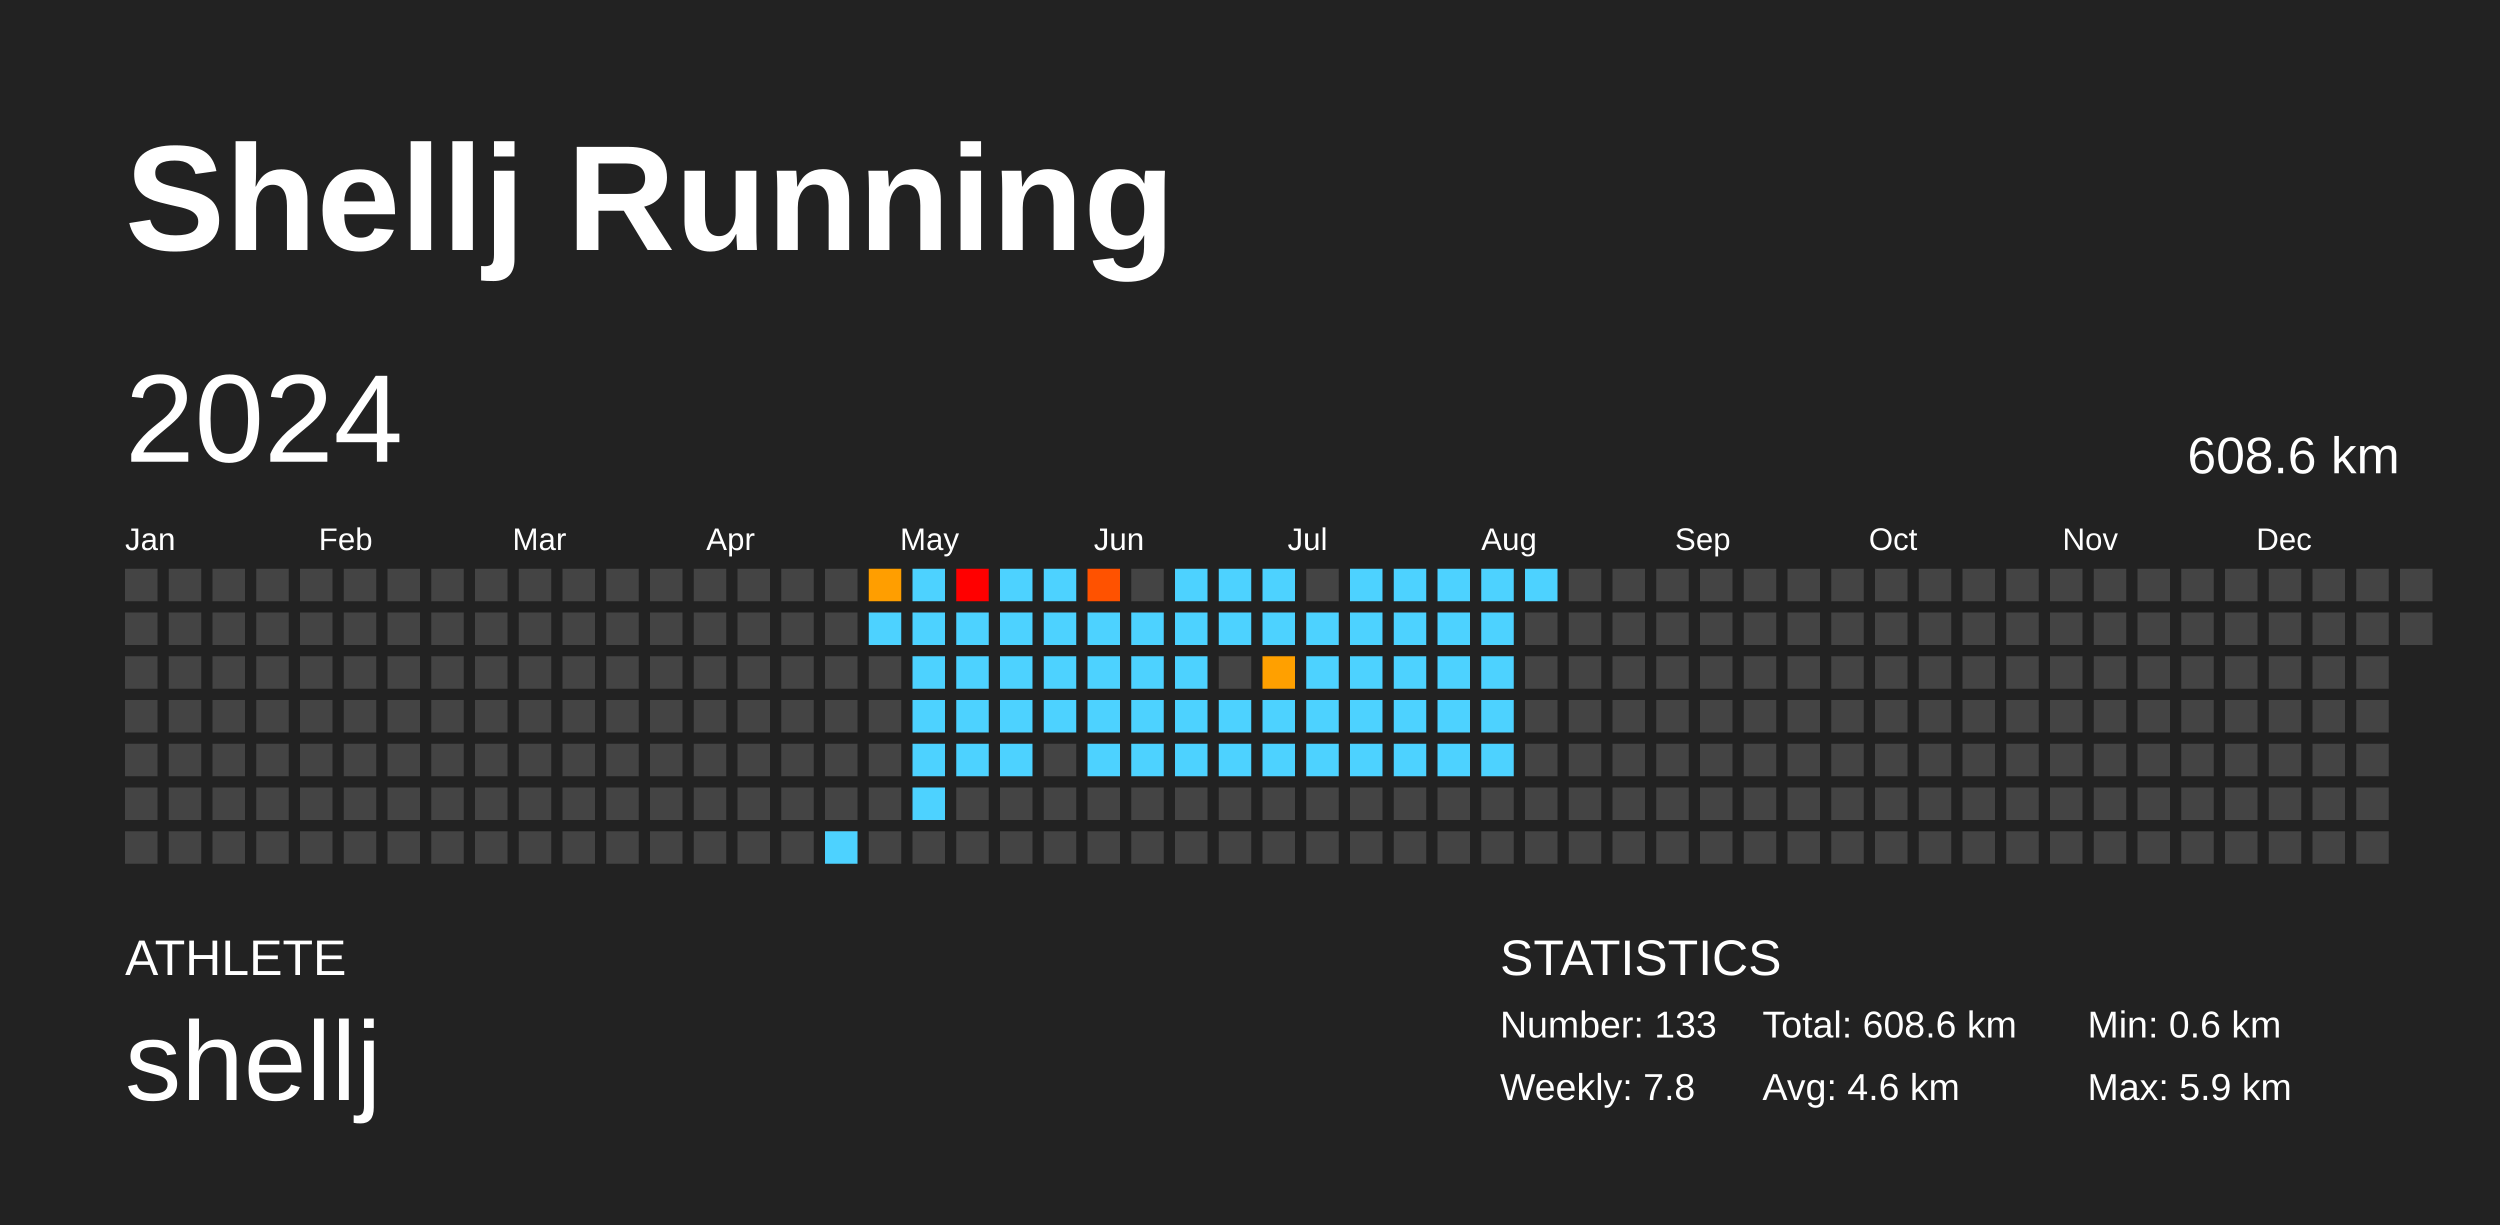
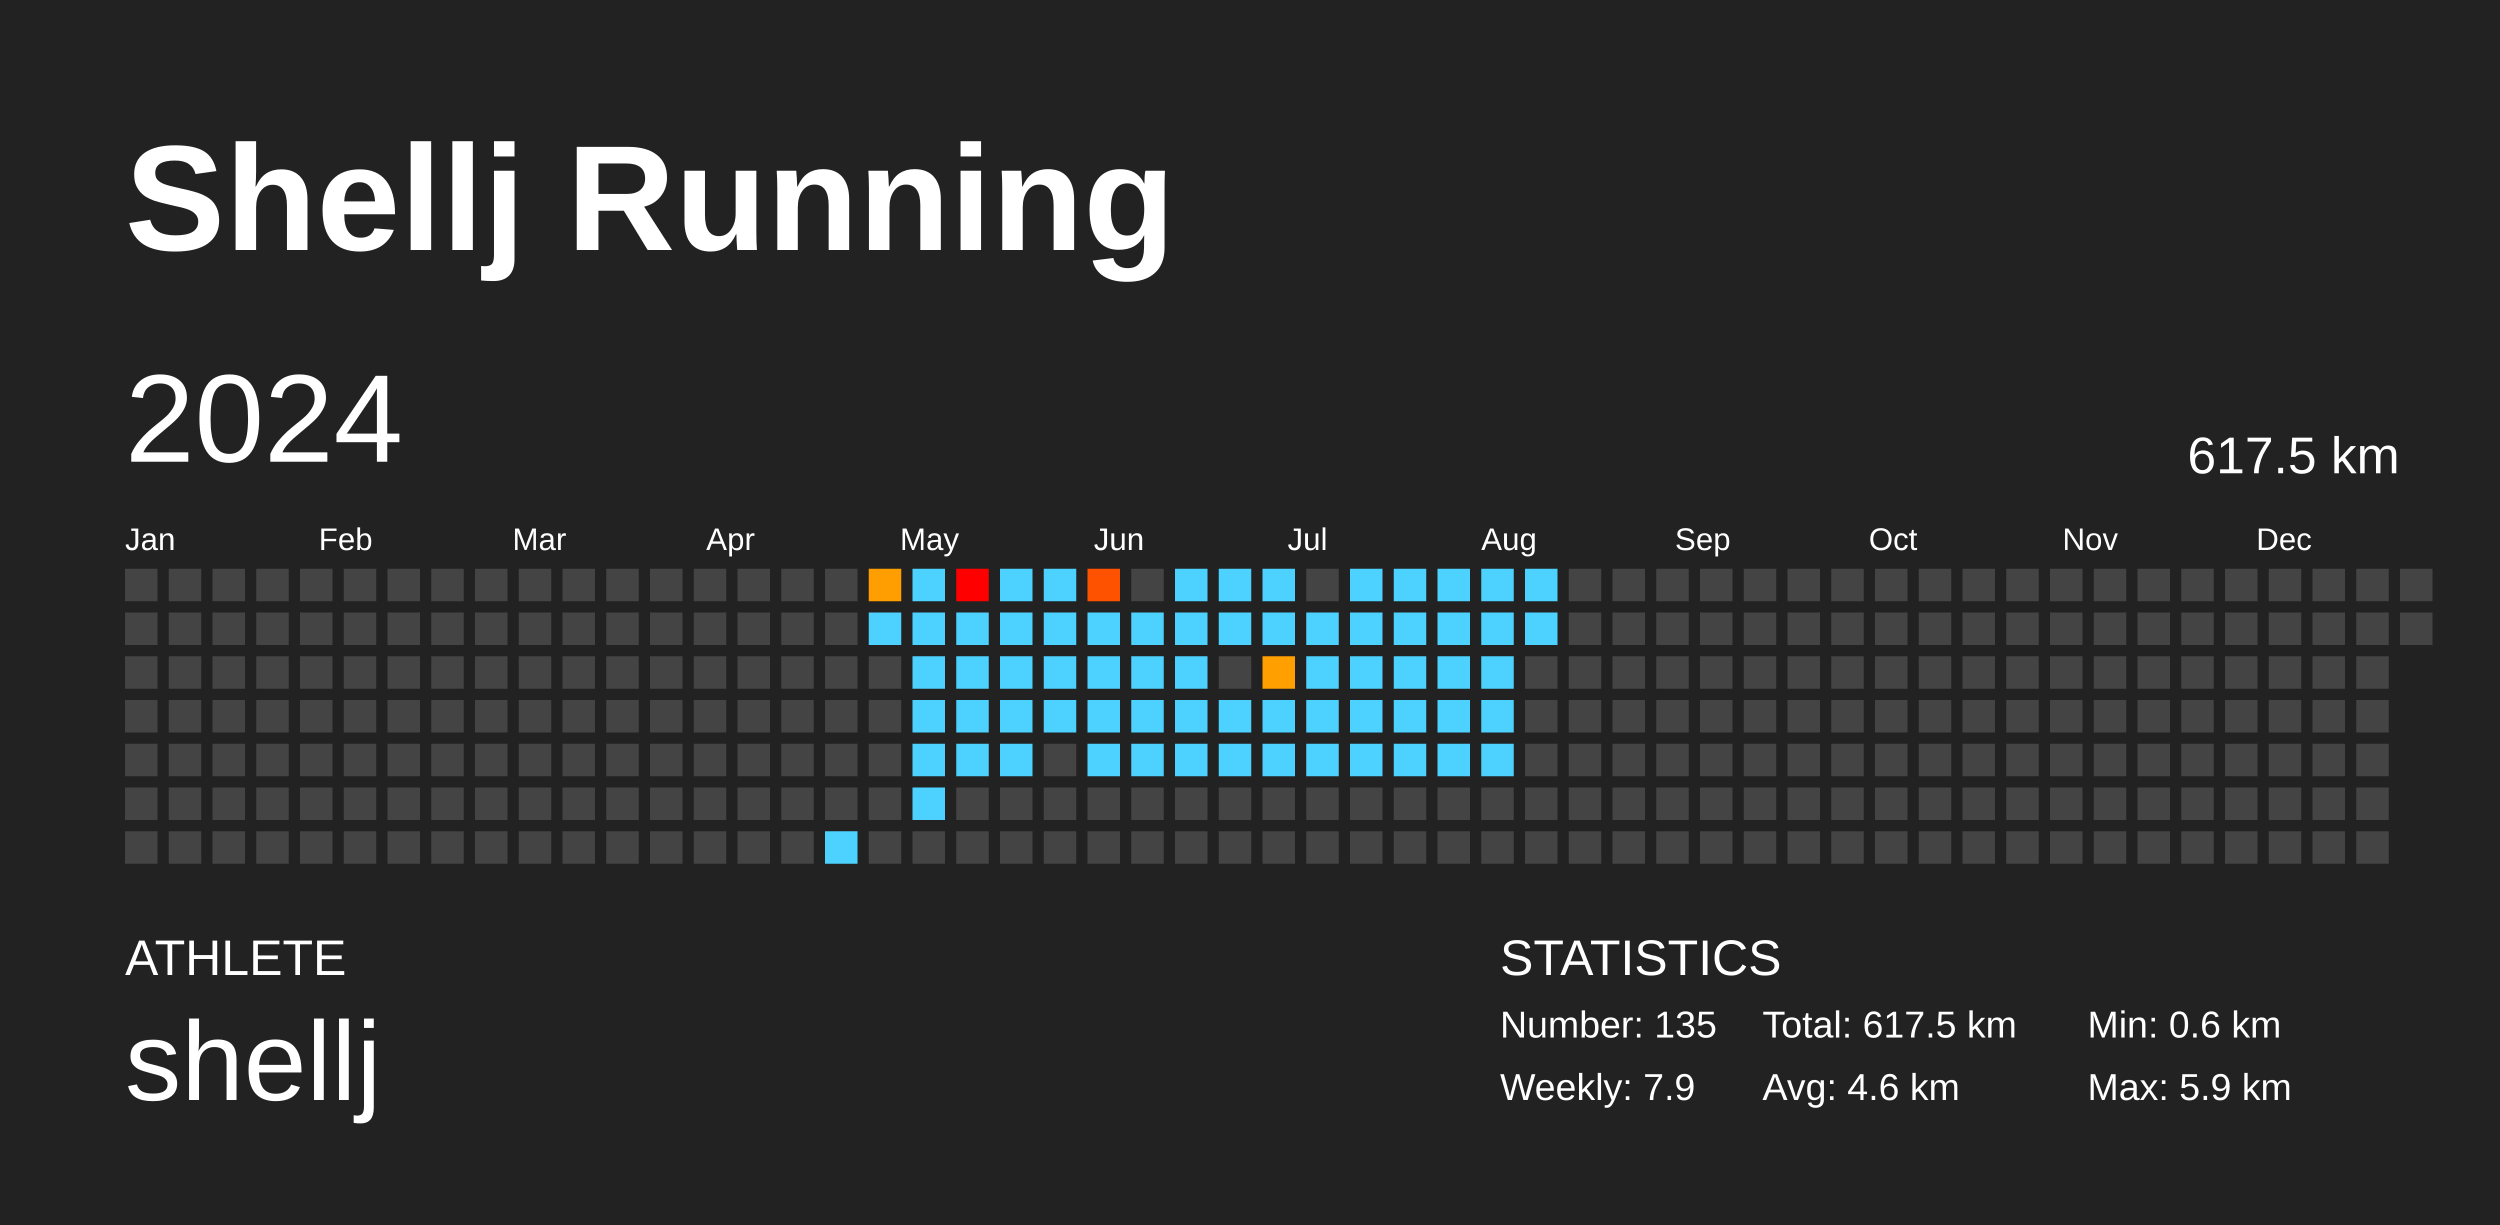
<svg xmlns="http://www.w3.org/2000/svg" baseProfile="full" height="98mm" version="1.1" viewBox="0,0,200,98" width="200mm">
  <defs />
  <rect fill="#222222" height="98" width="200" x="0" y="0" />
  <text fill="#FFFFFF" style="font-size:12px; font-family:Arial; font-weight:bold;" x="10" y="20">Shellj Running</text>
  <text fill="#FFFFFF" style="font-size:4px; font-family:Arial" x="10" y="78">ATHLETE</text>
  <text fill="#FFFFFF" style="font-size:9px; font-family:Arial" x="10" y="88">shellj</text>
  <text fill="#FFFFFF" style="font-size:4px; font-family:Arial" x="120" y="78">STATISTICS</text>
-   <text fill="#FFFFFF" style="font-size:3px; font-family:Arial" x="120" y="83">Number: 133</text>
-   <text fill="#FFFFFF" style="font-size:3px; font-family:Arial" x="120" y="88">Weekly: 7.8</text>
-   <text fill="#FFFFFF" style="font-size:3px; font-family:Arial" x="141" y="83">Total: 608.6 km</text>
+   <text fill="#FFFFFF" style="font-size:3px; font-family:Arial" x="120" y="83">Number: 135</text>
+   <text fill="#FFFFFF" style="font-size:3px; font-family:Arial" x="120" y="88">Weekly: 7.9</text>
+   <text fill="#FFFFFF" style="font-size:3px; font-family:Arial" x="141" y="83">Total: 617.5 km</text>
  <text fill="#FFFFFF" style="font-size:3px; font-family:Arial" x="141" y="88">Avg: 4.6 km</text>
  <text fill="#FFFFFF" style="font-size:3px; font-family:Arial" x="167" y="83">Min: 0.6 km</text>
  <text fill="#FFFFFF" style="font-size:3px; font-family:Arial" x="167" y="88">Max: 5.9 km</text>
  <text dominant-baseline="hanging" fill="#FFFFFF" style="font-size:10.0px; font-family:Arial;" x="10" y="30">2024</text>
-   <text dominant-baseline="hanging" fill="#FFFFFF" style="font-size:4.125px; font-family:Arial;" x="175" y="35">608.6 km</text>
+   <text dominant-baseline="hanging" fill="#FFFFFF" style="font-size:4.125px; font-family:Arial;" x="175" y="35">617.5 km</text>
  <text fill="#FFFFFF" style="font-size:2.5px; font-family:Arial" x="10.0" y="44">Jan</text>
  <text fill="#FFFFFF" style="font-size:2.5px; font-family:Arial" x="25.5" y="44">Feb</text>
  <text fill="#FFFFFF" style="font-size:2.5px; font-family:Arial" x="41.0" y="44">Mar</text>
  <text fill="#FFFFFF" style="font-size:2.5px; font-family:Arial" x="56.5" y="44">Apr</text>
  <text fill="#FFFFFF" style="font-size:2.5px; font-family:Arial" x="72.0" y="44">May</text>
  <text fill="#FFFFFF" style="font-size:2.5px; font-family:Arial" x="87.5" y="44">Jun</text>
  <text fill="#FFFFFF" style="font-size:2.5px; font-family:Arial" x="103.0" y="44">Jul</text>
  <text fill="#FFFFFF" style="font-size:2.5px; font-family:Arial" x="118.5" y="44">Aug</text>
  <text fill="#FFFFFF" style="font-size:2.5px; font-family:Arial" x="134.0" y="44">Sep</text>
  <text fill="#FFFFFF" style="font-size:2.5px; font-family:Arial" x="149.5" y="44">Oct</text>
  <text fill="#FFFFFF" style="font-size:2.5px; font-family:Arial" x="165.0" y="44">Nov</text>
  <text fill="#FFFFFF" style="font-size:2.5px; font-family:Arial" x="180.5" y="44">Dec</text>
  <rect fill="#444444" height="2.6" width="2.6" x="10.0" y="45.5" />
  <rect fill="#444444" height="2.6" width="2.6" x="10.0" y="49.0" />
  <rect fill="#444444" height="2.6" width="2.6" x="10.0" y="52.5" />
  <rect fill="#444444" height="2.6" width="2.6" x="10.0" y="56.0" />
  <rect fill="#444444" height="2.6" width="2.6" x="10.0" y="59.5" />
  <rect fill="#444444" height="2.6" width="2.6" x="10.0" y="63.0" />
  <rect fill="#444444" height="2.6" width="2.6" x="10.0" y="66.5" />
  <rect fill="#444444" height="2.6" width="2.6" x="13.5" y="45.5" />
  <rect fill="#444444" height="2.6" width="2.6" x="13.5" y="49.0" />
  <rect fill="#444444" height="2.6" width="2.6" x="13.5" y="52.5" />
  <rect fill="#444444" height="2.6" width="2.6" x="13.5" y="56.0" />
  <rect fill="#444444" height="2.6" width="2.6" x="13.5" y="59.5" />
  <rect fill="#444444" height="2.6" width="2.6" x="13.5" y="63.0" />
  <rect fill="#444444" height="2.6" width="2.6" x="13.5" y="66.5" />
  <rect fill="#444444" height="2.6" width="2.6" x="17.0" y="45.5" />
  <rect fill="#444444" height="2.6" width="2.6" x="17.0" y="49.0" />
  <rect fill="#444444" height="2.6" width="2.6" x="17.0" y="52.5" />
  <rect fill="#444444" height="2.6" width="2.6" x="17.0" y="56.0" />
  <rect fill="#444444" height="2.6" width="2.6" x="17.0" y="59.5" />
  <rect fill="#444444" height="2.6" width="2.6" x="17.0" y="63.0" />
  <rect fill="#444444" height="2.6" width="2.6" x="17.0" y="66.5" />
  <rect fill="#444444" height="2.6" width="2.6" x="20.5" y="45.5" />
  <rect fill="#444444" height="2.6" width="2.6" x="20.5" y="49.0" />
  <rect fill="#444444" height="2.6" width="2.6" x="20.5" y="52.5" />
  <rect fill="#444444" height="2.6" width="2.6" x="20.5" y="56.0" />
  <rect fill="#444444" height="2.6" width="2.6" x="20.5" y="59.5" />
  <rect fill="#444444" height="2.6" width="2.6" x="20.5" y="63.0" />
  <rect fill="#444444" height="2.6" width="2.6" x="20.5" y="66.5" />
  <rect fill="#444444" height="2.6" width="2.6" x="24.0" y="45.5" />
  <rect fill="#444444" height="2.6" width="2.6" x="24.0" y="49.0" />
  <rect fill="#444444" height="2.6" width="2.6" x="24.0" y="52.5" />
  <rect fill="#444444" height="2.6" width="2.6" x="24.0" y="56.0" />
  <rect fill="#444444" height="2.6" width="2.6" x="24.0" y="59.5" />
  <rect fill="#444444" height="2.6" width="2.6" x="24.0" y="63.0" />
  <rect fill="#444444" height="2.6" width="2.6" x="24.0" y="66.5" />
  <rect fill="#444444" height="2.6" width="2.6" x="27.5" y="45.5" />
  <rect fill="#444444" height="2.6" width="2.6" x="27.5" y="49.0" />
  <rect fill="#444444" height="2.6" width="2.6" x="27.5" y="52.5" />
  <rect fill="#444444" height="2.6" width="2.6" x="27.5" y="56.0" />
  <rect fill="#444444" height="2.6" width="2.6" x="27.5" y="59.5" />
  <rect fill="#444444" height="2.6" width="2.6" x="27.5" y="63.0" />
  <rect fill="#444444" height="2.6" width="2.6" x="27.5" y="66.5" />
  <rect fill="#444444" height="2.6" width="2.6" x="31.0" y="45.5" />
  <rect fill="#444444" height="2.6" width="2.6" x="31.0" y="49.0" />
  <rect fill="#444444" height="2.6" width="2.6" x="31.0" y="52.5" />
  <rect fill="#444444" height="2.6" width="2.6" x="31.0" y="56.0" />
  <rect fill="#444444" height="2.6" width="2.6" x="31.0" y="59.5" />
  <rect fill="#444444" height="2.6" width="2.6" x="31.0" y="63.0" />
  <rect fill="#444444" height="2.6" width="2.6" x="31.0" y="66.5" />
  <rect fill="#444444" height="2.6" width="2.6" x="34.5" y="45.5" />
  <rect fill="#444444" height="2.6" width="2.6" x="34.5" y="49.0" />
  <rect fill="#444444" height="2.6" width="2.6" x="34.5" y="52.5" />
  <rect fill="#444444" height="2.6" width="2.6" x="34.5" y="56.0" />
  <rect fill="#444444" height="2.6" width="2.6" x="34.5" y="59.5" />
  <rect fill="#444444" height="2.6" width="2.6" x="34.5" y="63.0" />
  <rect fill="#444444" height="2.6" width="2.6" x="34.5" y="66.5" />
  <rect fill="#444444" height="2.6" width="2.6" x="38.0" y="45.5" />
  <rect fill="#444444" height="2.6" width="2.6" x="38.0" y="49.0" />
  <rect fill="#444444" height="2.6" width="2.6" x="38.0" y="52.5" />
  <rect fill="#444444" height="2.6" width="2.6" x="38.0" y="56.0" />
  <rect fill="#444444" height="2.6" width="2.6" x="38.0" y="59.5" />
  <rect fill="#444444" height="2.6" width="2.6" x="38.0" y="63.0" />
  <rect fill="#444444" height="2.6" width="2.6" x="38.0" y="66.5" />
  <rect fill="#444444" height="2.6" width="2.6" x="41.5" y="45.5" />
  <rect fill="#444444" height="2.6" width="2.6" x="41.5" y="49.0" />
  <rect fill="#444444" height="2.6" width="2.6" x="41.5" y="52.5" />
  <rect fill="#444444" height="2.6" width="2.6" x="41.5" y="56.0" />
  <rect fill="#444444" height="2.6" width="2.6" x="41.5" y="59.5" />
  <rect fill="#444444" height="2.6" width="2.6" x="41.5" y="63.0" />
  <rect fill="#444444" height="2.6" width="2.6" x="41.5" y="66.5" />
  <rect fill="#444444" height="2.6" width="2.6" x="45.0" y="45.5" />
  <rect fill="#444444" height="2.6" width="2.6" x="45.0" y="49.0" />
  <rect fill="#444444" height="2.6" width="2.6" x="45.0" y="52.5" />
  <rect fill="#444444" height="2.6" width="2.6" x="45.0" y="56.0" />
  <rect fill="#444444" height="2.6" width="2.6" x="45.0" y="59.5" />
  <rect fill="#444444" height="2.6" width="2.6" x="45.0" y="63.0" />
  <rect fill="#444444" height="2.6" width="2.6" x="45.0" y="66.5" />
  <rect fill="#444444" height="2.6" width="2.6" x="48.5" y="45.5" />
  <rect fill="#444444" height="2.6" width="2.6" x="48.5" y="49.0" />
  <rect fill="#444444" height="2.6" width="2.6" x="48.5" y="52.5" />
  <rect fill="#444444" height="2.6" width="2.6" x="48.5" y="56.0" />
  <rect fill="#444444" height="2.6" width="2.6" x="48.5" y="59.5" />
  <rect fill="#444444" height="2.6" width="2.6" x="48.5" y="63.0" />
  <rect fill="#444444" height="2.6" width="2.6" x="48.5" y="66.5" />
  <rect fill="#444444" height="2.6" width="2.6" x="52.0" y="45.5" />
  <rect fill="#444444" height="2.6" width="2.6" x="52.0" y="49.0" />
  <rect fill="#444444" height="2.6" width="2.6" x="52.0" y="52.5" />
  <rect fill="#444444" height="2.6" width="2.6" x="52.0" y="56.0" />
  <rect fill="#444444" height="2.6" width="2.6" x="52.0" y="59.5" />
  <rect fill="#444444" height="2.6" width="2.6" x="52.0" y="63.0" />
  <rect fill="#444444" height="2.6" width="2.6" x="52.0" y="66.5" />
  <rect fill="#444444" height="2.6" width="2.6" x="55.5" y="45.5" />
  <rect fill="#444444" height="2.6" width="2.6" x="55.5" y="49.0" />
  <rect fill="#444444" height="2.6" width="2.6" x="55.5" y="52.5" />
  <rect fill="#444444" height="2.6" width="2.6" x="55.5" y="56.0" />
  <rect fill="#444444" height="2.6" width="2.6" x="55.5" y="59.5" />
  <rect fill="#444444" height="2.6" width="2.6" x="55.5" y="63.0" />
  <rect fill="#444444" height="2.6" width="2.6" x="55.5" y="66.5" />
  <rect fill="#444444" height="2.6" width="2.6" x="59.0" y="45.5" />
  <rect fill="#444444" height="2.6" width="2.6" x="59.0" y="49.0" />
  <rect fill="#444444" height="2.6" width="2.6" x="59.0" y="52.5" />
  <rect fill="#444444" height="2.6" width="2.6" x="59.0" y="56.0" />
  <rect fill="#444444" height="2.6" width="2.6" x="59.0" y="59.5" />
  <rect fill="#444444" height="2.6" width="2.6" x="59.0" y="63.0" />
  <rect fill="#444444" height="2.6" width="2.6" x="59.0" y="66.5" />
  <rect fill="#444444" height="2.6" width="2.6" x="62.5" y="45.5" />
  <rect fill="#444444" height="2.6" width="2.6" x="62.5" y="49.0" />
  <rect fill="#444444" height="2.6" width="2.6" x="62.5" y="52.5" />
  <rect fill="#444444" height="2.6" width="2.6" x="62.5" y="56.0" />
  <rect fill="#444444" height="2.6" width="2.6" x="62.5" y="59.5" />
  <rect fill="#444444" height="2.6" width="2.6" x="62.5" y="63.0" />
  <rect fill="#444444" height="2.6" width="2.6" x="62.5" y="66.5" />
  <rect fill="#444444" height="2.6" width="2.6" x="66.0" y="45.5" />
  <rect fill="#444444" height="2.6" width="2.6" x="66.0" y="49.0" />
  <rect fill="#444444" height="2.6" width="2.6" x="66.0" y="52.5" />
  <rect fill="#444444" height="2.6" width="2.6" x="66.0" y="56.0" />
  <rect fill="#444444" height="2.6" width="2.6" x="66.0" y="59.5" />
  <rect fill="#444444" height="2.6" width="2.6" x="66.0" y="63.0" />
  <rect fill="#4dd2ff" height="2.6" width="2.6" x="66.0" y="66.5" />
  <rect fill="#ff9e00" height="2.6" width="2.6" x="69.5" y="45.5" />
  <rect fill="#4dd2ff" height="2.6" width="2.6" x="69.5" y="49.0" />
  <rect fill="#444444" height="2.6" width="2.6" x="69.5" y="52.5" />
  <rect fill="#444444" height="2.6" width="2.6" x="69.5" y="56.0" />
  <rect fill="#444444" height="2.6" width="2.6" x="69.5" y="59.5" />
  <rect fill="#444444" height="2.6" width="2.6" x="69.5" y="63.0" />
  <rect fill="#444444" height="2.6" width="2.6" x="69.5" y="66.5" />
  <rect fill="#4dd2ff" height="2.6" width="2.6" x="73.0" y="45.5" />
  <rect fill="#4dd2ff" height="2.6" width="2.6" x="73.0" y="49.0" />
  <rect fill="#4dd2ff" height="2.6" width="2.6" x="73.0" y="52.5" />
  <rect fill="#4dd2ff" height="2.6" width="2.6" x="73.0" y="56.0" />
  <rect fill="#4dd2ff" height="2.6" width="2.6" x="73.0" y="59.5" />
  <rect fill="#4dd2ff" height="2.6" width="2.6" x="73.0" y="63.0" />
  <rect fill="#444444" height="2.6" width="2.6" x="73.0" y="66.5" />
  <rect fill="red" height="2.6" width="2.6" x="76.5" y="45.5" />
  <rect fill="#4dd2ff" height="2.6" width="2.6" x="76.5" y="49.0" />
  <rect fill="#4dd2ff" height="2.6" width="2.6" x="76.5" y="52.5" />
  <rect fill="#4dd2ff" height="2.6" width="2.6" x="76.5" y="56.0" />
  <rect fill="#4dd2ff" height="2.6" width="2.6" x="76.5" y="59.5" />
  <rect fill="#444444" height="2.6" width="2.6" x="76.5" y="63.0" />
  <rect fill="#444444" height="2.6" width="2.6" x="76.5" y="66.5" />
  <rect fill="#4dd2ff" height="2.6" width="2.6" x="80.0" y="45.5" />
  <rect fill="#4dd2ff" height="2.6" width="2.6" x="80.0" y="49.0" />
  <rect fill="#4dd2ff" height="2.6" width="2.6" x="80.0" y="52.5" />
  <rect fill="#4dd2ff" height="2.6" width="2.6" x="80.0" y="56.0" />
  <rect fill="#4dd2ff" height="2.6" width="2.6" x="80.0" y="59.5" />
  <rect fill="#444444" height="2.6" width="2.6" x="80.0" y="63.0" />
  <rect fill="#444444" height="2.6" width="2.6" x="80.0" y="66.5" />
  <rect fill="#4dd2ff" height="2.6" width="2.6" x="83.5" y="45.5" />
  <rect fill="#4dd2ff" height="2.6" width="2.6" x="83.5" y="49.0" />
  <rect fill="#4dd2ff" height="2.6" width="2.6" x="83.5" y="52.5" />
  <rect fill="#4dd2ff" height="2.6" width="2.6" x="83.5" y="56.0" />
  <rect fill="#444444" height="2.6" width="2.6" x="83.5" y="59.5" />
  <rect fill="#444444" height="2.6" width="2.6" x="83.5" y="63.0" />
  <rect fill="#444444" height="2.6" width="2.6" x="83.5" y="66.5" />
  <rect fill="#ff5200" height="2.6" width="2.6" x="87.0" y="45.5" />
  <rect fill="#4dd2ff" height="2.6" width="2.6" x="87.0" y="49.0" />
  <rect fill="#4dd2ff" height="2.6" width="2.6" x="87.0" y="52.5" />
  <rect fill="#4dd2ff" height="2.6" width="2.6" x="87.0" y="56.0" />
  <rect fill="#4dd2ff" height="2.6" width="2.6" x="87.0" y="59.5" />
  <rect fill="#444444" height="2.6" width="2.6" x="87.0" y="63.0" />
  <rect fill="#444444" height="2.6" width="2.6" x="87.0" y="66.5" />
  <rect fill="#444444" height="2.6" width="2.6" x="90.5" y="45.5" />
  <rect fill="#4dd2ff" height="2.6" width="2.6" x="90.5" y="49.0" />
  <rect fill="#4dd2ff" height="2.6" width="2.6" x="90.5" y="52.5" />
  <rect fill="#4dd2ff" height="2.6" width="2.6" x="90.5" y="56.0" />
  <rect fill="#4dd2ff" height="2.6" width="2.6" x="90.5" y="59.5" />
  <rect fill="#444444" height="2.6" width="2.6" x="90.5" y="63.0" />
  <rect fill="#444444" height="2.6" width="2.6" x="90.5" y="66.5" />
  <rect fill="#4dd2ff" height="2.6" width="2.6" x="94.0" y="45.5" />
  <rect fill="#4dd2ff" height="2.6" width="2.6" x="94.0" y="49.0" />
  <rect fill="#4dd2ff" height="2.6" width="2.6" x="94.0" y="52.5" />
  <rect fill="#4dd2ff" height="2.6" width="2.6" x="94.0" y="56.0" />
  <rect fill="#4dd2ff" height="2.6" width="2.6" x="94.0" y="59.5" />
  <rect fill="#444444" height="2.6" width="2.6" x="94.0" y="63.0" />
  <rect fill="#444444" height="2.6" width="2.6" x="94.0" y="66.5" />
  <rect fill="#4dd2ff" height="2.6" width="2.6" x="97.5" y="45.5" />
  <rect fill="#4dd2ff" height="2.6" width="2.6" x="97.5" y="49.0" />
  <rect fill="#444444" height="2.6" width="2.6" x="97.5" y="52.5" />
  <rect fill="#4dd2ff" height="2.6" width="2.6" x="97.5" y="56.0" />
  <rect fill="#4dd2ff" height="2.6" width="2.6" x="97.5" y="59.5" />
  <rect fill="#444444" height="2.6" width="2.6" x="97.5" y="63.0" />
  <rect fill="#444444" height="2.6" width="2.6" x="97.5" y="66.5" />
  <rect fill="#4dd2ff" height="2.6" width="2.6" x="101.0" y="45.5" />
  <rect fill="#4dd2ff" height="2.6" width="2.6" x="101.0" y="49.0" />
  <rect fill="#ffa000" height="2.6" width="2.6" x="101.0" y="52.5" />
  <rect fill="#4dd2ff" height="2.6" width="2.6" x="101.0" y="56.0" />
  <rect fill="#4dd2ff" height="2.6" width="2.6" x="101.0" y="59.5" />
  <rect fill="#444444" height="2.6" width="2.6" x="101.0" y="63.0" />
  <rect fill="#444444" height="2.6" width="2.6" x="101.0" y="66.5" />
  <rect fill="#444444" height="2.6" width="2.6" x="104.5" y="45.5" />
  <rect fill="#4dd2ff" height="2.6" width="2.6" x="104.5" y="49.0" />
  <rect fill="#4dd2ff" height="2.6" width="2.6" x="104.5" y="52.5" />
  <rect fill="#4dd2ff" height="2.6" width="2.6" x="104.5" y="56.0" />
  <rect fill="#4dd2ff" height="2.6" width="2.6" x="104.5" y="59.5" />
  <rect fill="#444444" height="2.6" width="2.6" x="104.5" y="63.0" />
  <rect fill="#444444" height="2.6" width="2.6" x="104.5" y="66.5" />
  <rect fill="#4dd2ff" height="2.6" width="2.6" x="108.0" y="45.5" />
  <rect fill="#4dd2ff" height="2.6" width="2.6" x="108.0" y="49.0" />
  <rect fill="#4dd2ff" height="2.6" width="2.6" x="108.0" y="52.5" />
  <rect fill="#4dd2ff" height="2.6" width="2.6" x="108.0" y="56.0" />
  <rect fill="#4dd2ff" height="2.6" width="2.6" x="108.0" y="59.5" />
  <rect fill="#444444" height="2.6" width="2.6" x="108.0" y="63.0" />
  <rect fill="#444444" height="2.6" width="2.6" x="108.0" y="66.5" />
  <rect fill="#4dd2ff" height="2.6" width="2.6" x="111.5" y="45.5" />
  <rect fill="#4dd2ff" height="2.6" width="2.6" x="111.5" y="49.0" />
  <rect fill="#4dd2ff" height="2.6" width="2.6" x="111.5" y="52.5" />
  <rect fill="#4dd2ff" height="2.6" width="2.6" x="111.5" y="56.0" />
  <rect fill="#4dd2ff" height="2.6" width="2.6" x="111.5" y="59.5" />
  <rect fill="#444444" height="2.6" width="2.6" x="111.5" y="63.0" />
  <rect fill="#444444" height="2.6" width="2.6" x="111.5" y="66.5" />
  <rect fill="#4dd2ff" height="2.6" width="2.6" x="115.0" y="45.5" />
  <rect fill="#4dd2ff" height="2.6" width="2.6" x="115.0" y="49.0" />
  <rect fill="#4dd2ff" height="2.6" width="2.6" x="115.0" y="52.5" />
  <rect fill="#4dd2ff" height="2.6" width="2.6" x="115.0" y="56.0" />
  <rect fill="#4dd2ff" height="2.6" width="2.6" x="115.0" y="59.5" />
  <rect fill="#444444" height="2.6" width="2.6" x="115.0" y="63.0" />
  <rect fill="#444444" height="2.6" width="2.6" x="115.0" y="66.5" />
  <rect fill="#4dd2ff" height="2.6" width="2.6" x="118.5" y="45.5" />
  <rect fill="#4dd2ff" height="2.6" width="2.6" x="118.5" y="49.0" />
  <rect fill="#4dd2ff" height="2.6" width="2.6" x="118.5" y="52.5" />
  <rect fill="#4dd2ff" height="2.6" width="2.6" x="118.5" y="56.0" />
  <rect fill="#4dd2ff" height="2.6" width="2.6" x="118.5" y="59.5" />
  <rect fill="#444444" height="2.6" width="2.6" x="118.5" y="63.0" />
  <rect fill="#444444" height="2.6" width="2.6" x="118.5" y="66.5" />
  <rect fill="#4dd2ff" height="2.6" width="2.6" x="122.0" y="45.5" />
-   <rect fill="#444444" height="2.6" width="2.6" x="122.0" y="49.0" />
+   <rect fill="#4dd2ff" height="2.6" width="2.6" x="122.0" y="49.0" />
  <rect fill="#444444" height="2.6" width="2.6" x="122.0" y="52.5" />
  <rect fill="#444444" height="2.6" width="2.6" x="122.0" y="56.0" />
  <rect fill="#444444" height="2.6" width="2.6" x="122.0" y="59.5" />
  <rect fill="#444444" height="2.6" width="2.6" x="122.0" y="63.0" />
  <rect fill="#444444" height="2.6" width="2.6" x="122.0" y="66.5" />
  <rect fill="#444444" height="2.6" width="2.6" x="125.5" y="45.5" />
  <rect fill="#444444" height="2.6" width="2.6" x="125.5" y="49.0" />
  <rect fill="#444444" height="2.6" width="2.6" x="125.5" y="52.5" />
  <rect fill="#444444" height="2.6" width="2.6" x="125.5" y="56.0" />
  <rect fill="#444444" height="2.6" width="2.6" x="125.5" y="59.5" />
  <rect fill="#444444" height="2.6" width="2.6" x="125.5" y="63.0" />
  <rect fill="#444444" height="2.6" width="2.6" x="125.5" y="66.5" />
  <rect fill="#444444" height="2.6" width="2.6" x="129.0" y="45.5" />
  <rect fill="#444444" height="2.6" width="2.6" x="129.0" y="49.0" />
  <rect fill="#444444" height="2.6" width="2.6" x="129.0" y="52.5" />
  <rect fill="#444444" height="2.6" width="2.6" x="129.0" y="56.0" />
  <rect fill="#444444" height="2.6" width="2.6" x="129.0" y="59.5" />
  <rect fill="#444444" height="2.6" width="2.6" x="129.0" y="63.0" />
  <rect fill="#444444" height="2.6" width="2.6" x="129.0" y="66.5" />
  <rect fill="#444444" height="2.6" width="2.6" x="132.5" y="45.5" />
  <rect fill="#444444" height="2.6" width="2.6" x="132.5" y="49.0" />
  <rect fill="#444444" height="2.6" width="2.6" x="132.5" y="52.5" />
  <rect fill="#444444" height="2.6" width="2.6" x="132.5" y="56.0" />
  <rect fill="#444444" height="2.6" width="2.6" x="132.5" y="59.5" />
  <rect fill="#444444" height="2.6" width="2.6" x="132.5" y="63.0" />
  <rect fill="#444444" height="2.6" width="2.6" x="132.5" y="66.5" />
  <rect fill="#444444" height="2.6" width="2.6" x="136.0" y="45.5" />
  <rect fill="#444444" height="2.6" width="2.6" x="136.0" y="49.0" />
  <rect fill="#444444" height="2.6" width="2.6" x="136.0" y="52.5" />
  <rect fill="#444444" height="2.6" width="2.6" x="136.0" y="56.0" />
  <rect fill="#444444" height="2.6" width="2.6" x="136.0" y="59.5" />
  <rect fill="#444444" height="2.6" width="2.6" x="136.0" y="63.0" />
  <rect fill="#444444" height="2.6" width="2.6" x="136.0" y="66.5" />
  <rect fill="#444444" height="2.6" width="2.6" x="139.5" y="45.5" />
  <rect fill="#444444" height="2.6" width="2.6" x="139.5" y="49.0" />
  <rect fill="#444444" height="2.6" width="2.6" x="139.5" y="52.5" />
  <rect fill="#444444" height="2.6" width="2.6" x="139.5" y="56.0" />
  <rect fill="#444444" height="2.6" width="2.6" x="139.5" y="59.5" />
  <rect fill="#444444" height="2.6" width="2.6" x="139.5" y="63.0" />
  <rect fill="#444444" height="2.6" width="2.6" x="139.5" y="66.5" />
  <rect fill="#444444" height="2.6" width="2.6" x="143.0" y="45.5" />
  <rect fill="#444444" height="2.6" width="2.6" x="143.0" y="49.0" />
  <rect fill="#444444" height="2.6" width="2.6" x="143.0" y="52.5" />
  <rect fill="#444444" height="2.6" width="2.6" x="143.0" y="56.0" />
  <rect fill="#444444" height="2.6" width="2.6" x="143.0" y="59.5" />
  <rect fill="#444444" height="2.6" width="2.6" x="143.0" y="63.0" />
  <rect fill="#444444" height="2.6" width="2.6" x="143.0" y="66.5" />
  <rect fill="#444444" height="2.6" width="2.6" x="146.5" y="45.5" />
  <rect fill="#444444" height="2.6" width="2.6" x="146.5" y="49.0" />
  <rect fill="#444444" height="2.6" width="2.6" x="146.5" y="52.5" />
  <rect fill="#444444" height="2.6" width="2.6" x="146.5" y="56.0" />
  <rect fill="#444444" height="2.6" width="2.6" x="146.5" y="59.5" />
  <rect fill="#444444" height="2.6" width="2.6" x="146.5" y="63.0" />
  <rect fill="#444444" height="2.6" width="2.6" x="146.5" y="66.5" />
  <rect fill="#444444" height="2.6" width="2.6" x="150.0" y="45.5" />
  <rect fill="#444444" height="2.6" width="2.6" x="150.0" y="49.0" />
  <rect fill="#444444" height="2.6" width="2.6" x="150.0" y="52.5" />
  <rect fill="#444444" height="2.6" width="2.6" x="150.0" y="56.0" />
  <rect fill="#444444" height="2.6" width="2.6" x="150.0" y="59.5" />
  <rect fill="#444444" height="2.6" width="2.6" x="150.0" y="63.0" />
  <rect fill="#444444" height="2.6" width="2.6" x="150.0" y="66.5" />
  <rect fill="#444444" height="2.6" width="2.6" x="153.5" y="45.5" />
  <rect fill="#444444" height="2.6" width="2.6" x="153.5" y="49.0" />
  <rect fill="#444444" height="2.6" width="2.6" x="153.5" y="52.5" />
  <rect fill="#444444" height="2.6" width="2.6" x="153.5" y="56.0" />
  <rect fill="#444444" height="2.6" width="2.6" x="153.5" y="59.5" />
  <rect fill="#444444" height="2.6" width="2.6" x="153.5" y="63.0" />
  <rect fill="#444444" height="2.6" width="2.6" x="153.5" y="66.5" />
  <rect fill="#444444" height="2.6" width="2.6" x="157.0" y="45.5" />
  <rect fill="#444444" height="2.6" width="2.6" x="157.0" y="49.0" />
  <rect fill="#444444" height="2.6" width="2.6" x="157.0" y="52.5" />
  <rect fill="#444444" height="2.6" width="2.6" x="157.0" y="56.0" />
  <rect fill="#444444" height="2.6" width="2.6" x="157.0" y="59.5" />
  <rect fill="#444444" height="2.6" width="2.6" x="157.0" y="63.0" />
  <rect fill="#444444" height="2.6" width="2.6" x="157.0" y="66.5" />
  <rect fill="#444444" height="2.6" width="2.6" x="160.5" y="45.5" />
  <rect fill="#444444" height="2.6" width="2.6" x="160.5" y="49.0" />
  <rect fill="#444444" height="2.6" width="2.6" x="160.5" y="52.5" />
  <rect fill="#444444" height="2.6" width="2.6" x="160.5" y="56.0" />
  <rect fill="#444444" height="2.6" width="2.6" x="160.5" y="59.5" />
  <rect fill="#444444" height="2.6" width="2.6" x="160.5" y="63.0" />
  <rect fill="#444444" height="2.6" width="2.6" x="160.5" y="66.5" />
  <rect fill="#444444" height="2.6" width="2.6" x="164.0" y="45.5" />
  <rect fill="#444444" height="2.6" width="2.6" x="164.0" y="49.0" />
  <rect fill="#444444" height="2.6" width="2.6" x="164.0" y="52.5" />
  <rect fill="#444444" height="2.6" width="2.6" x="164.0" y="56.0" />
  <rect fill="#444444" height="2.6" width="2.6" x="164.0" y="59.5" />
  <rect fill="#444444" height="2.6" width="2.6" x="164.0" y="63.0" />
  <rect fill="#444444" height="2.6" width="2.6" x="164.0" y="66.5" />
  <rect fill="#444444" height="2.6" width="2.6" x="167.5" y="45.5" />
  <rect fill="#444444" height="2.6" width="2.6" x="167.5" y="49.0" />
  <rect fill="#444444" height="2.6" width="2.6" x="167.5" y="52.5" />
  <rect fill="#444444" height="2.6" width="2.6" x="167.5" y="56.0" />
  <rect fill="#444444" height="2.6" width="2.6" x="167.5" y="59.5" />
  <rect fill="#444444" height="2.6" width="2.6" x="167.5" y="63.0" />
  <rect fill="#444444" height="2.6" width="2.6" x="167.5" y="66.5" />
  <rect fill="#444444" height="2.6" width="2.6" x="171.0" y="45.5" />
  <rect fill="#444444" height="2.6" width="2.6" x="171.0" y="49.0" />
  <rect fill="#444444" height="2.6" width="2.6" x="171.0" y="52.5" />
  <rect fill="#444444" height="2.6" width="2.6" x="171.0" y="56.0" />
  <rect fill="#444444" height="2.6" width="2.6" x="171.0" y="59.5" />
  <rect fill="#444444" height="2.6" width="2.6" x="171.0" y="63.0" />
  <rect fill="#444444" height="2.6" width="2.6" x="171.0" y="66.5" />
  <rect fill="#444444" height="2.6" width="2.6" x="174.5" y="45.5" />
  <rect fill="#444444" height="2.6" width="2.6" x="174.5" y="49.0" />
  <rect fill="#444444" height="2.6" width="2.6" x="174.5" y="52.5" />
  <rect fill="#444444" height="2.6" width="2.6" x="174.5" y="56.0" />
  <rect fill="#444444" height="2.6" width="2.6" x="174.5" y="59.5" />
  <rect fill="#444444" height="2.6" width="2.6" x="174.5" y="63.0" />
  <rect fill="#444444" height="2.6" width="2.6" x="174.5" y="66.5" />
  <rect fill="#444444" height="2.6" width="2.6" x="178.0" y="45.5" />
  <rect fill="#444444" height="2.6" width="2.6" x="178.0" y="49.0" />
  <rect fill="#444444" height="2.6" width="2.6" x="178.0" y="52.5" />
  <rect fill="#444444" height="2.6" width="2.6" x="178.0" y="56.0" />
  <rect fill="#444444" height="2.6" width="2.6" x="178.0" y="59.5" />
  <rect fill="#444444" height="2.6" width="2.6" x="178.0" y="63.0" />
  <rect fill="#444444" height="2.6" width="2.6" x="178.0" y="66.5" />
  <rect fill="#444444" height="2.6" width="2.6" x="181.5" y="45.5" />
  <rect fill="#444444" height="2.6" width="2.6" x="181.5" y="49.0" />
  <rect fill="#444444" height="2.6" width="2.6" x="181.5" y="52.5" />
  <rect fill="#444444" height="2.6" width="2.6" x="181.5" y="56.0" />
  <rect fill="#444444" height="2.6" width="2.6" x="181.5" y="59.5" />
  <rect fill="#444444" height="2.6" width="2.6" x="181.5" y="63.0" />
  <rect fill="#444444" height="2.6" width="2.6" x="181.5" y="66.5" />
  <rect fill="#444444" height="2.6" width="2.6" x="185.0" y="45.5" />
  <rect fill="#444444" height="2.6" width="2.6" x="185.0" y="49.0" />
  <rect fill="#444444" height="2.6" width="2.6" x="185.0" y="52.5" />
  <rect fill="#444444" height="2.6" width="2.6" x="185.0" y="56.0" />
  <rect fill="#444444" height="2.6" width="2.6" x="185.0" y="59.5" />
  <rect fill="#444444" height="2.6" width="2.6" x="185.0" y="63.0" />
  <rect fill="#444444" height="2.6" width="2.6" x="185.0" y="66.5" />
  <rect fill="#444444" height="2.6" width="2.6" x="188.5" y="45.5" />
  <rect fill="#444444" height="2.6" width="2.6" x="188.5" y="49.0" />
  <rect fill="#444444" height="2.6" width="2.6" x="188.5" y="52.5" />
  <rect fill="#444444" height="2.6" width="2.6" x="188.5" y="56.0" />
  <rect fill="#444444" height="2.6" width="2.6" x="188.5" y="59.5" />
  <rect fill="#444444" height="2.6" width="2.6" x="188.5" y="63.0" />
  <rect fill="#444444" height="2.6" width="2.6" x="188.5" y="66.5" />
  <rect fill="#444444" height="2.6" width="2.6" x="192.0" y="45.5" />
  <rect fill="#444444" height="2.6" width="2.6" x="192.0" y="49.0" />
</svg>
